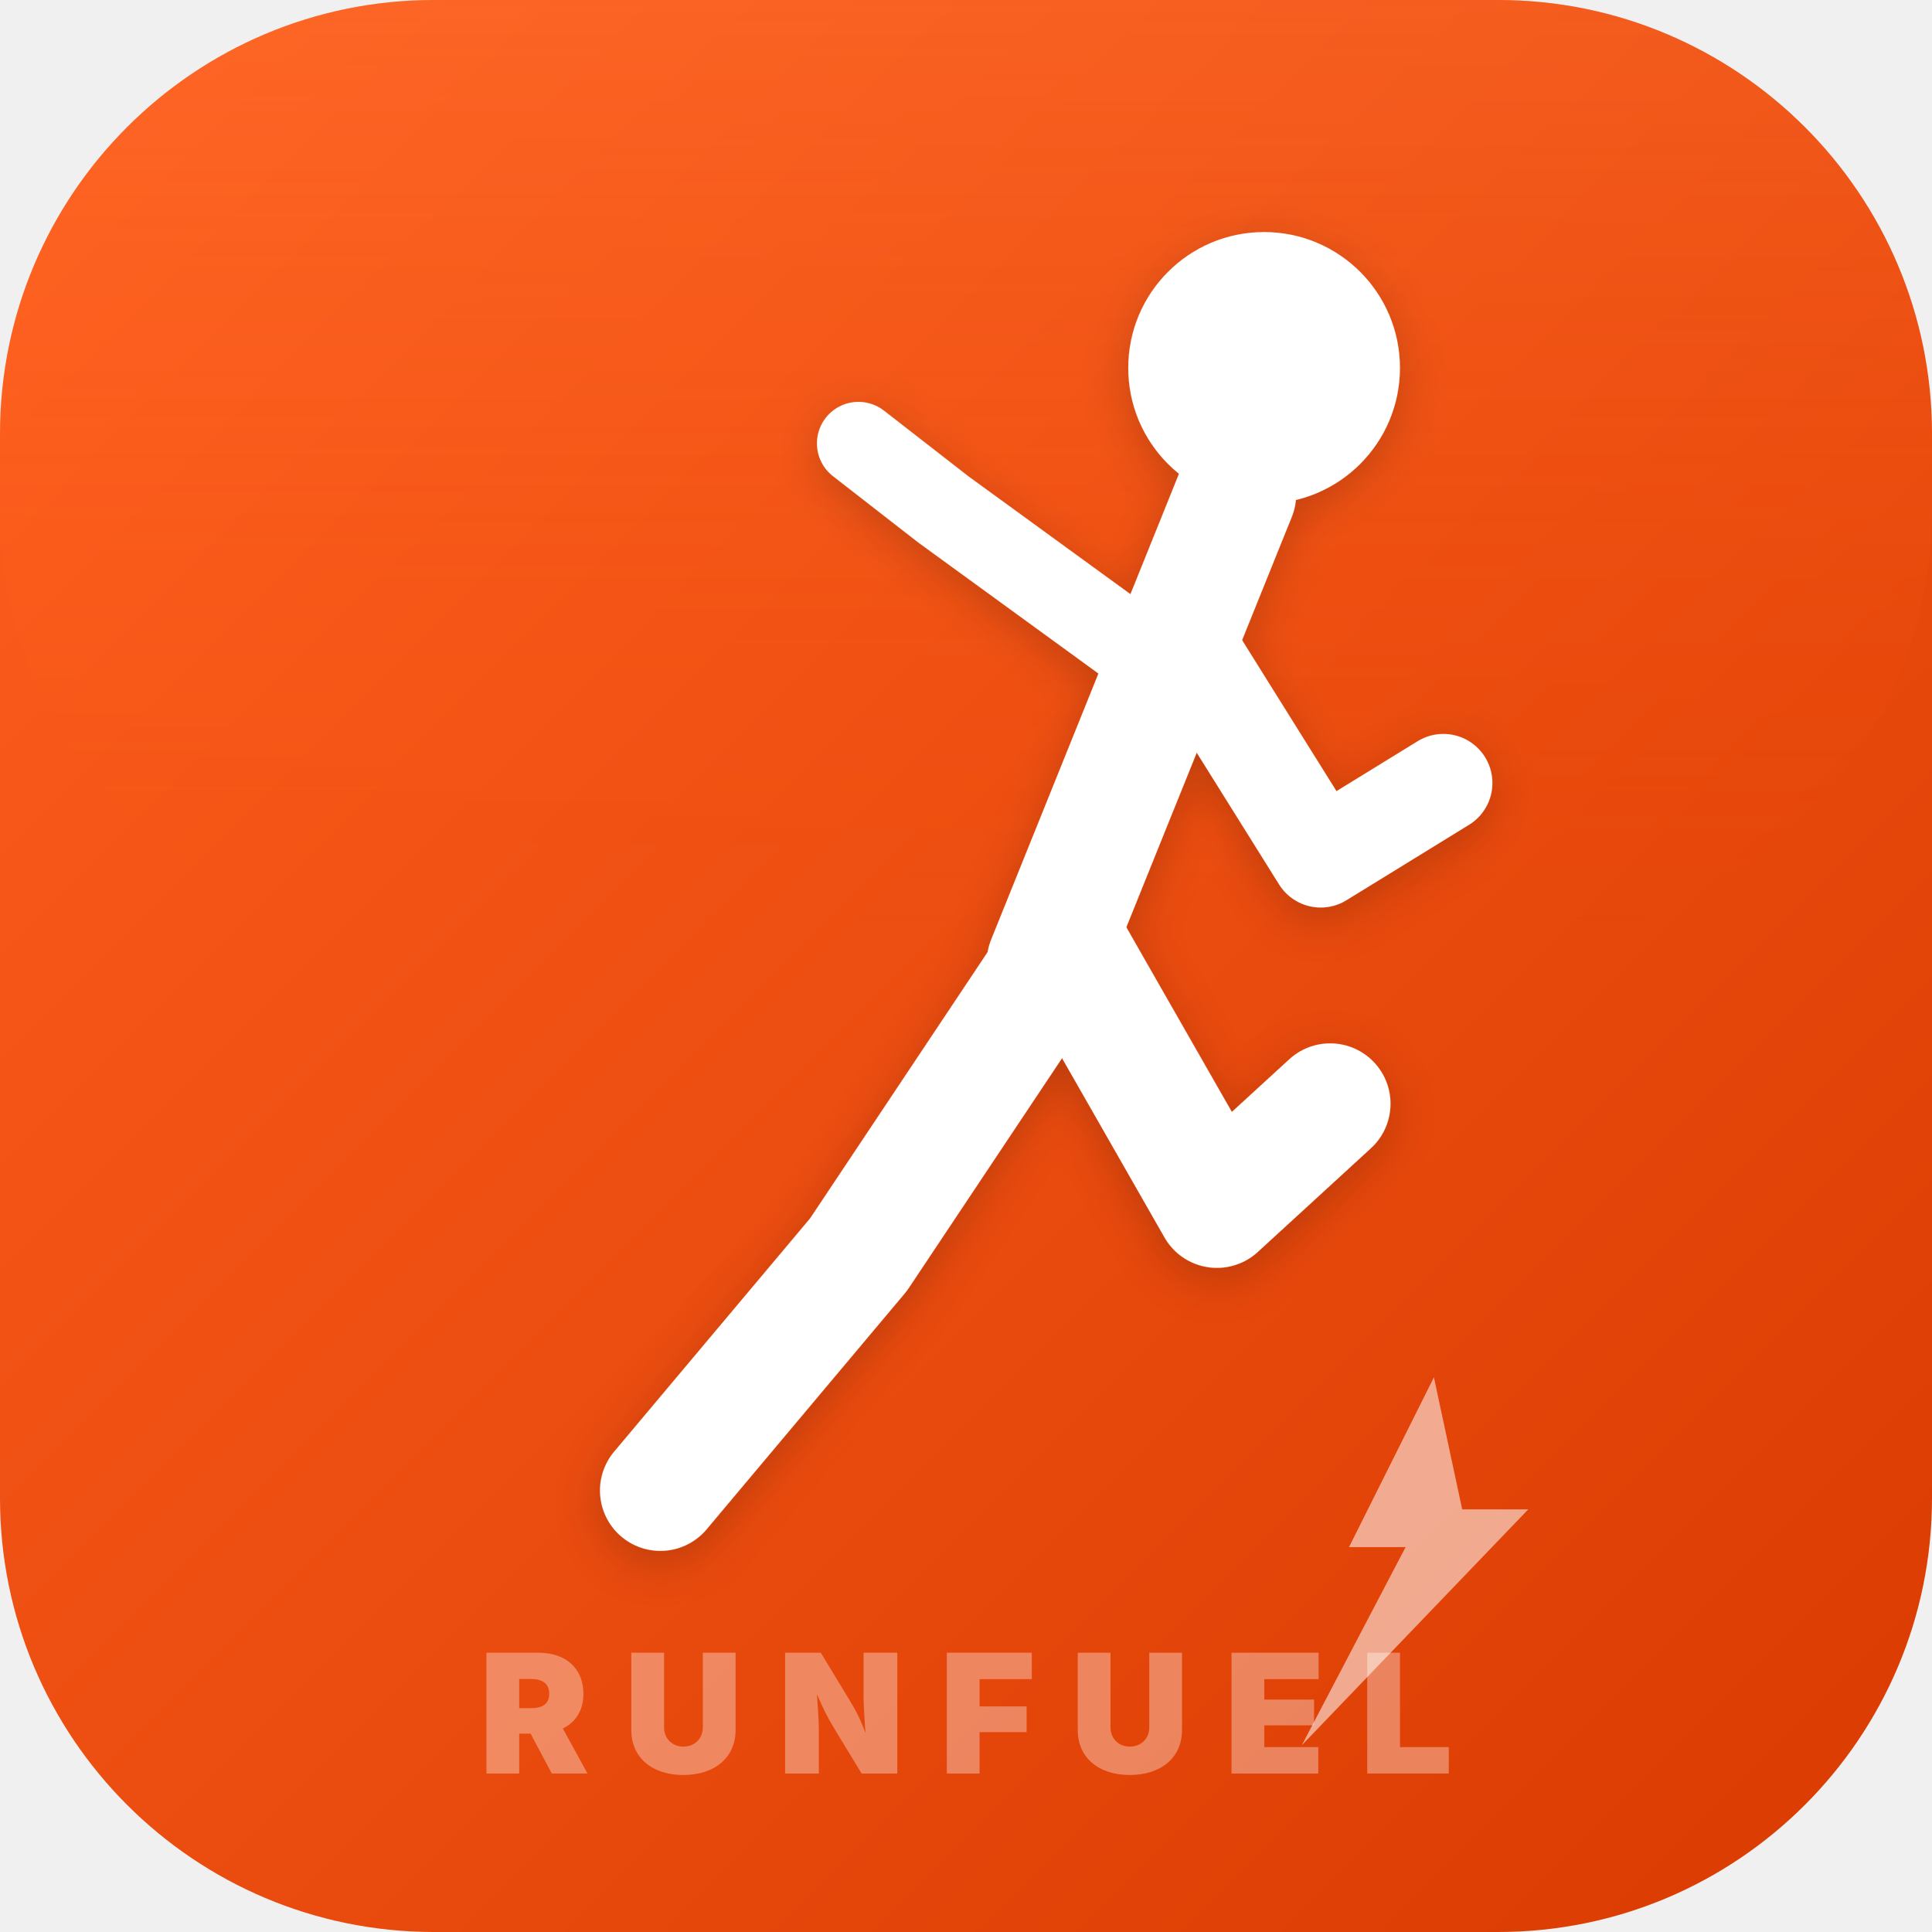
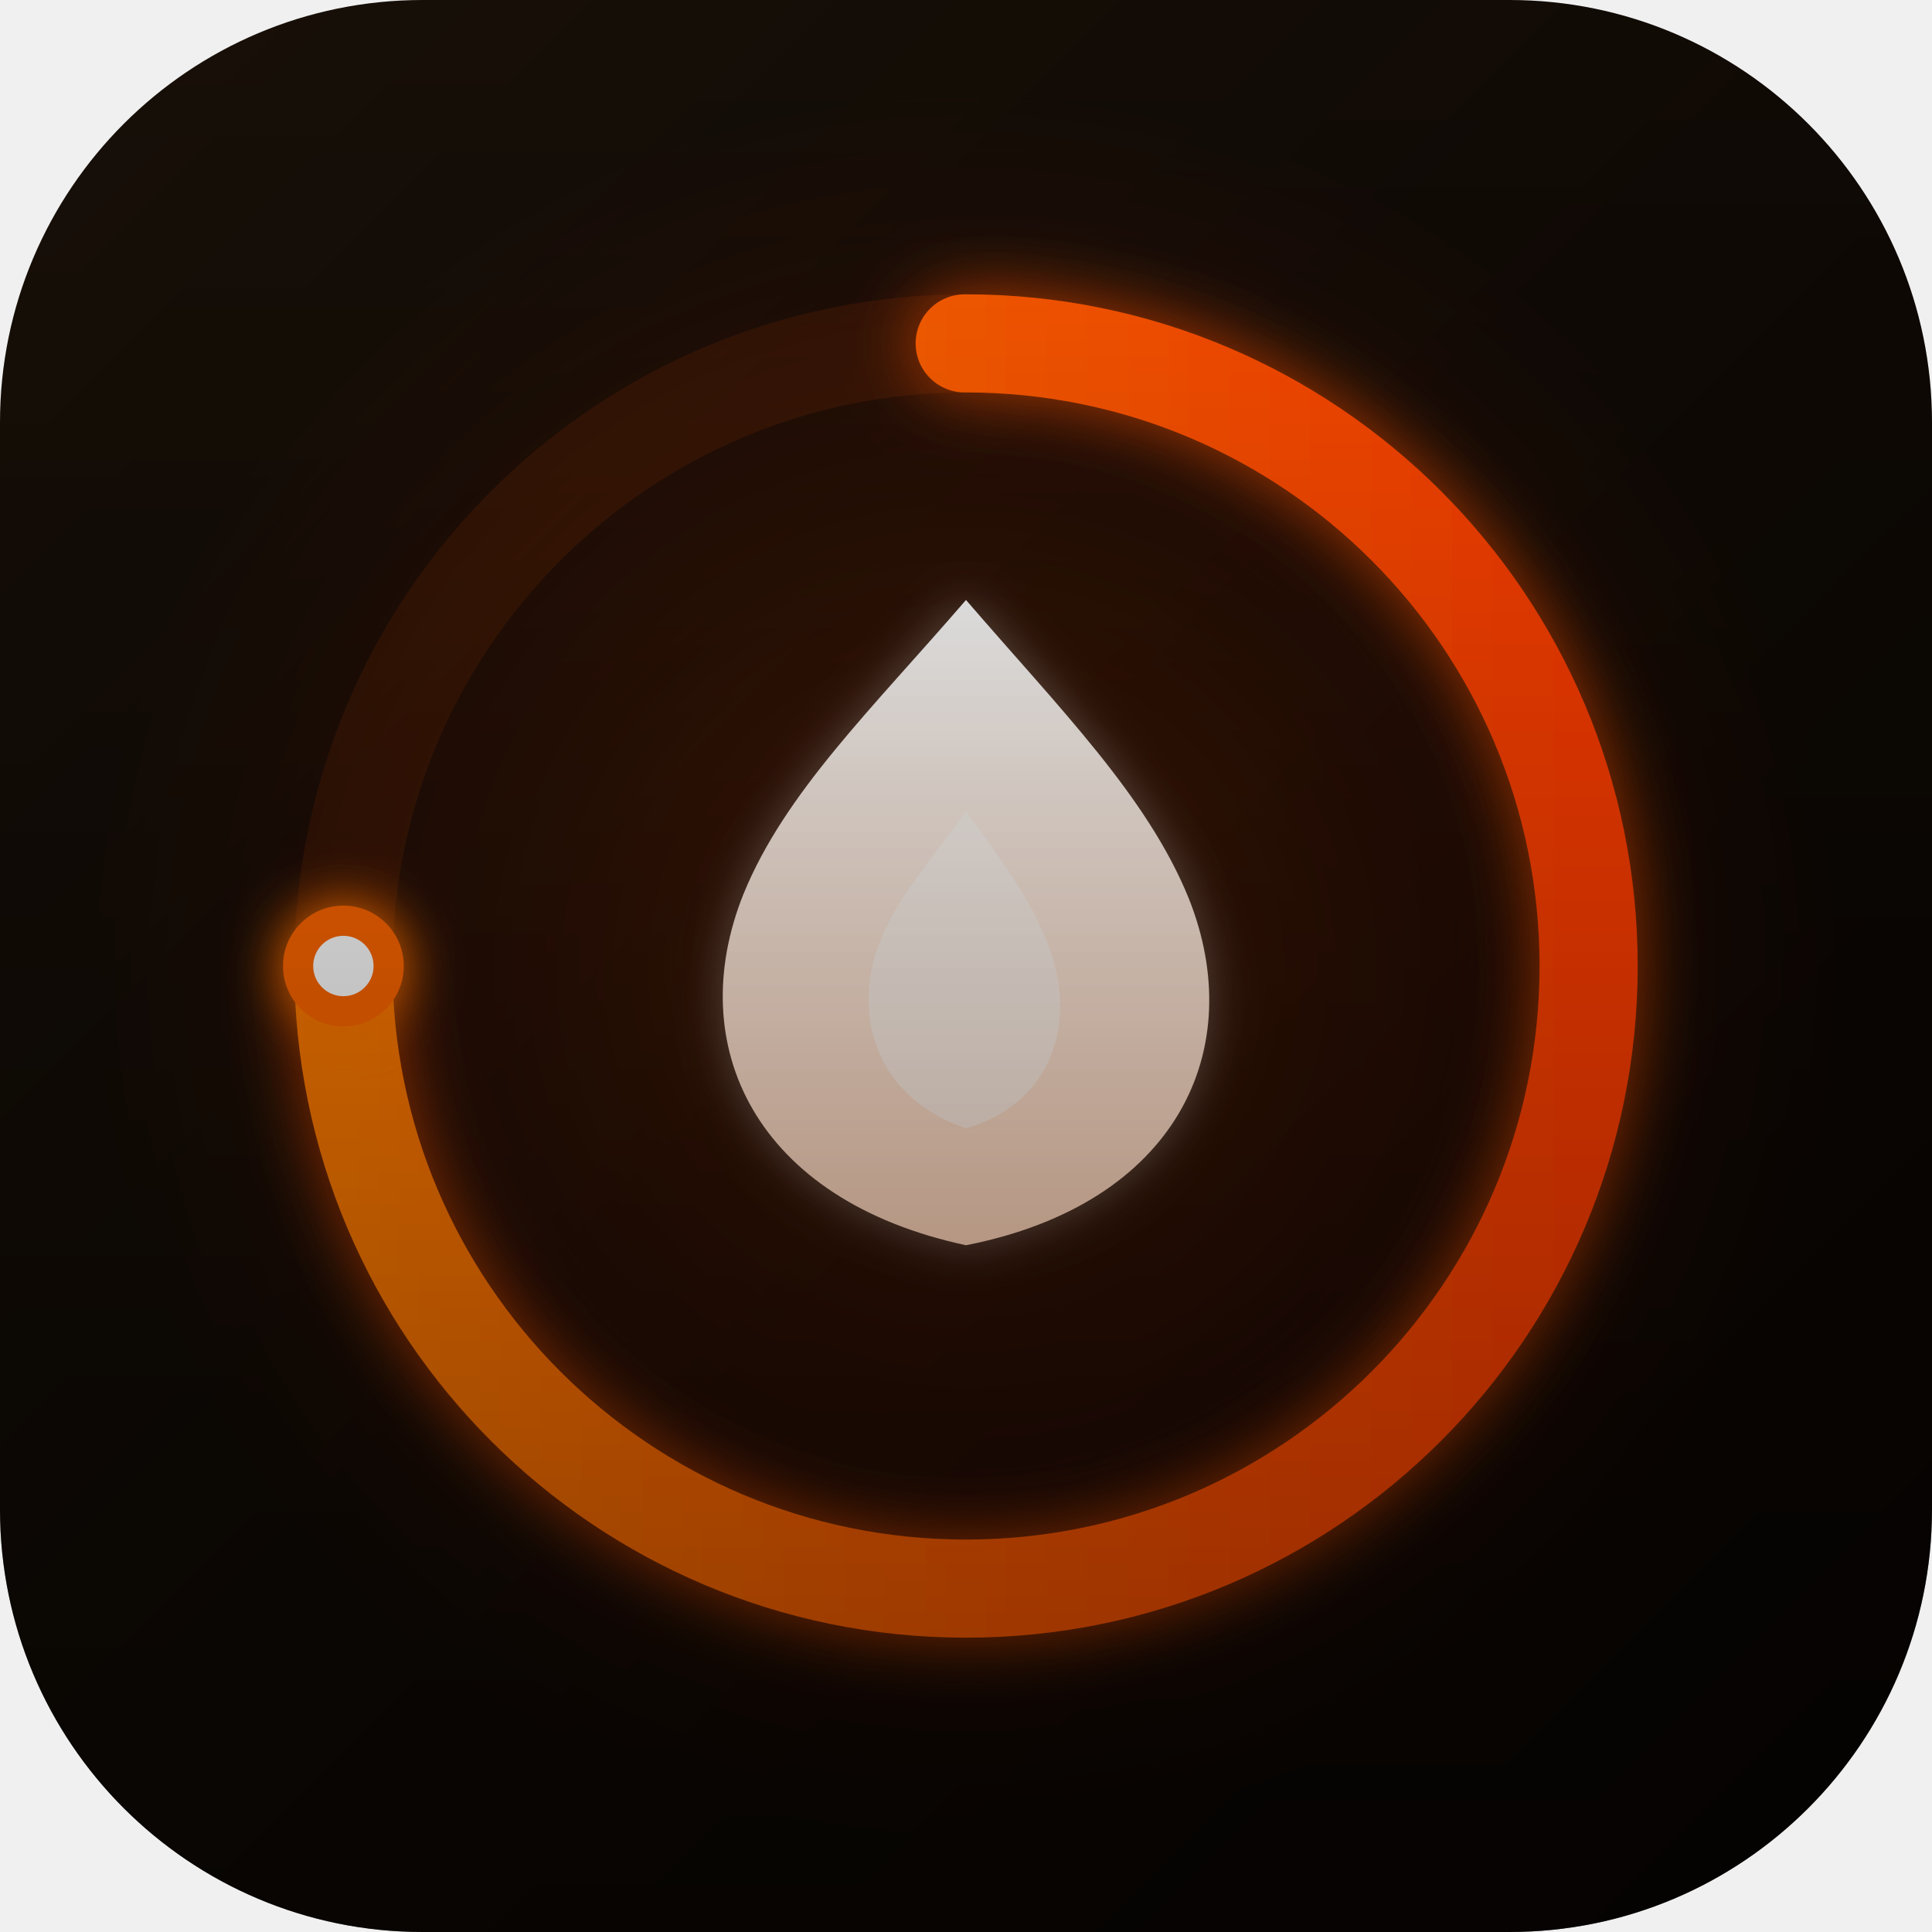
<svg xmlns="http://www.w3.org/2000/svg" viewBox="0 0 1024 1024" width="1024" height="1024">
  <defs>
    <linearGradient id="bg" x1="0%" y1="0%" x2="100%" y2="100%">
-       <stop offset="0%" stop-color="#FF6020" />
-       <stop offset="100%" stop-color="#D93A00" />
+       <stop offset="0%" stop-color="#181008" />
+       <stop offset="100%" stop-color="#080402" />
    </linearGradient>
-     <linearGradient id="glow" x1="0%" y1="0%" x2="0%" y2="100%">
-       <stop offset="0%" stop-color="#FF8040" stop-opacity="0.25" />
-       <stop offset="100%" stop-color="#FF4F00" stop-opacity="0" />
+     <radialGradient id="ambient" cx="50%" cy="50%" r="45%">
+       <stop offset="0%" stop-color="#FF5500" stop-opacity="0.20" />
+       <stop offset="100%" stop-color="#FF2200" stop-opacity="0" />
+     </radialGradient>
+     <linearGradient id="arc-grad" x1="0%" y1="0%" x2="0%" y2="100%">
+       <stop offset="0%" stop-color="#FF7A00" />
+       <stop offset="100%" stop-color="#FF3D00" />
    </linearGradient>
-     <filter id="soft-shadow" x="-20%" y="-20%" width="140%" height="140%">
-       <feDropShadow dx="0" dy="6" stdDeviation="12" flood-color="#00000030" />
+     <linearGradient id="drop-grad" x1="0%" y1="0%" x2="0%" y2="100%">
+       <stop offset="0%" stop-color="#FFFFFF" />
+       <stop offset="100%" stop-color="#FFD4B8" />
+     </linearGradient>
+     <linearGradient id="vig" x1="0%" y1="0%" x2="0%" y2="100%">
+       <stop offset="0%" stop-color="#000" stop-opacity="0" />
+       <stop offset="100%" stop-color="#000" stop-opacity="0.45" />
+     </linearGradient>
+     <filter id="arc-glow" x="-15%" y="-15%" width="130%" height="130%">
+       <feDropShadow dx="0" dy="0" stdDeviation="18" flood-color="#FF5500" flood-opacity="0.70" />
    </filter>
+     <filter id="dot-glow" x="-100%" y="-100%" width="300%" height="300%">
+       <feDropShadow dx="0" dy="0" stdDeviation="14" flood-color="#FF7700" flood-opacity="1" />
+     </filter>
+     <filter id="drop-glow" x="-30%" y="-30%" width="160%" height="160%">
+       <feDropShadow dx="0" dy="0" stdDeviation="12" flood-color="#FFFFFF" flood-opacity="0.30" />
+     </filter>
+     <clipPath id="clip">
+       <rect width="1024" height="1024" rx="224" ry="224" />
+     </clipPath>
  </defs>
-   <rect width="1024" height="1024" rx="230" ry="230" fill="url(#bg)" />
-   <rect width="1024" height="500" rx="230" ry="230" fill="url(#glow)" />
-   <g filter="url(#soft-shadow)" stroke-linecap="round" stroke-linejoin="round">
-     <circle cx="670" cy="195" r="72" fill="white" />
-     <line x1="655" y1="262" x2="555" y2="510" stroke="white" stroke-width="64" />
-     <polyline points="625,335 700,455 765,415" stroke="white" stroke-width="52" fill="none" />
-     <polyline points="610,350 500,270 455,235" stroke="white" stroke-width="44" fill="none" />
-     <polyline points="565,500 645,640 705,585" stroke="white" stroke-width="64" fill="none" />
-     <polyline points="565,500 455,665 350,790" stroke="white" stroke-width="64" fill="none" />
+   <g clip-path="url(#clip)">
+     <rect width="1024" height="1024" fill="url(#bg)" />
+     <rect width="1024" height="1024" fill="url(#ambient)" />
+     <circle cx="512" cy="512" r="330" fill="none" stroke="#FF4F00" stroke-width="52" stroke-linecap="round" opacity="0.10" />
+     <circle cx="512" cy="512" r="330" fill="none" stroke="url(#arc-grad)" stroke-width="52" stroke-linecap="round" stroke-dasharray="1555 518" transform="rotate(-90 512 512)" filter="url(#arc-glow)" />
+     <circle cx="182" cy="512" r="32" fill="#FF6600" filter="url(#dot-glow)" />
+     <circle cx="182" cy="512" r="16" fill="white" />
+     <g filter="url(#drop-glow)">
+       <path d="M 512 660                C 400 636 362 554 394 474                C 416 420 462 376 512 318                C 562 376 608 422 630 476                C 662 556 624 638 512 660 Z" fill="url(#drop-grad)" />
+       <path d="M 512 598                C 470 584 452 546 464 506                C 472 480 490 460 512 430                C 534 460 550 482 558 508                C 570 548 554 586 512 598 Z" fill="white" opacity="0.45" />
+     </g>
+     <rect width="1024" height="1024" fill="url(#vig)" />
  </g>
-   <g opacity="0.55">
-     <polygon points="760,730 715,820 745,820 690,925 810,800 775,800" fill="white" />
-   </g>
-   <text x="512" y="940" text-anchor="middle" font-family="'Inter', 'Helvetica Neue', Arial, sans-serif" font-weight="900" font-size="88" letter-spacing="18" fill="rgba(255,255,255,0.35)">
-     RUNFUEL
-   </text>
</svg>
